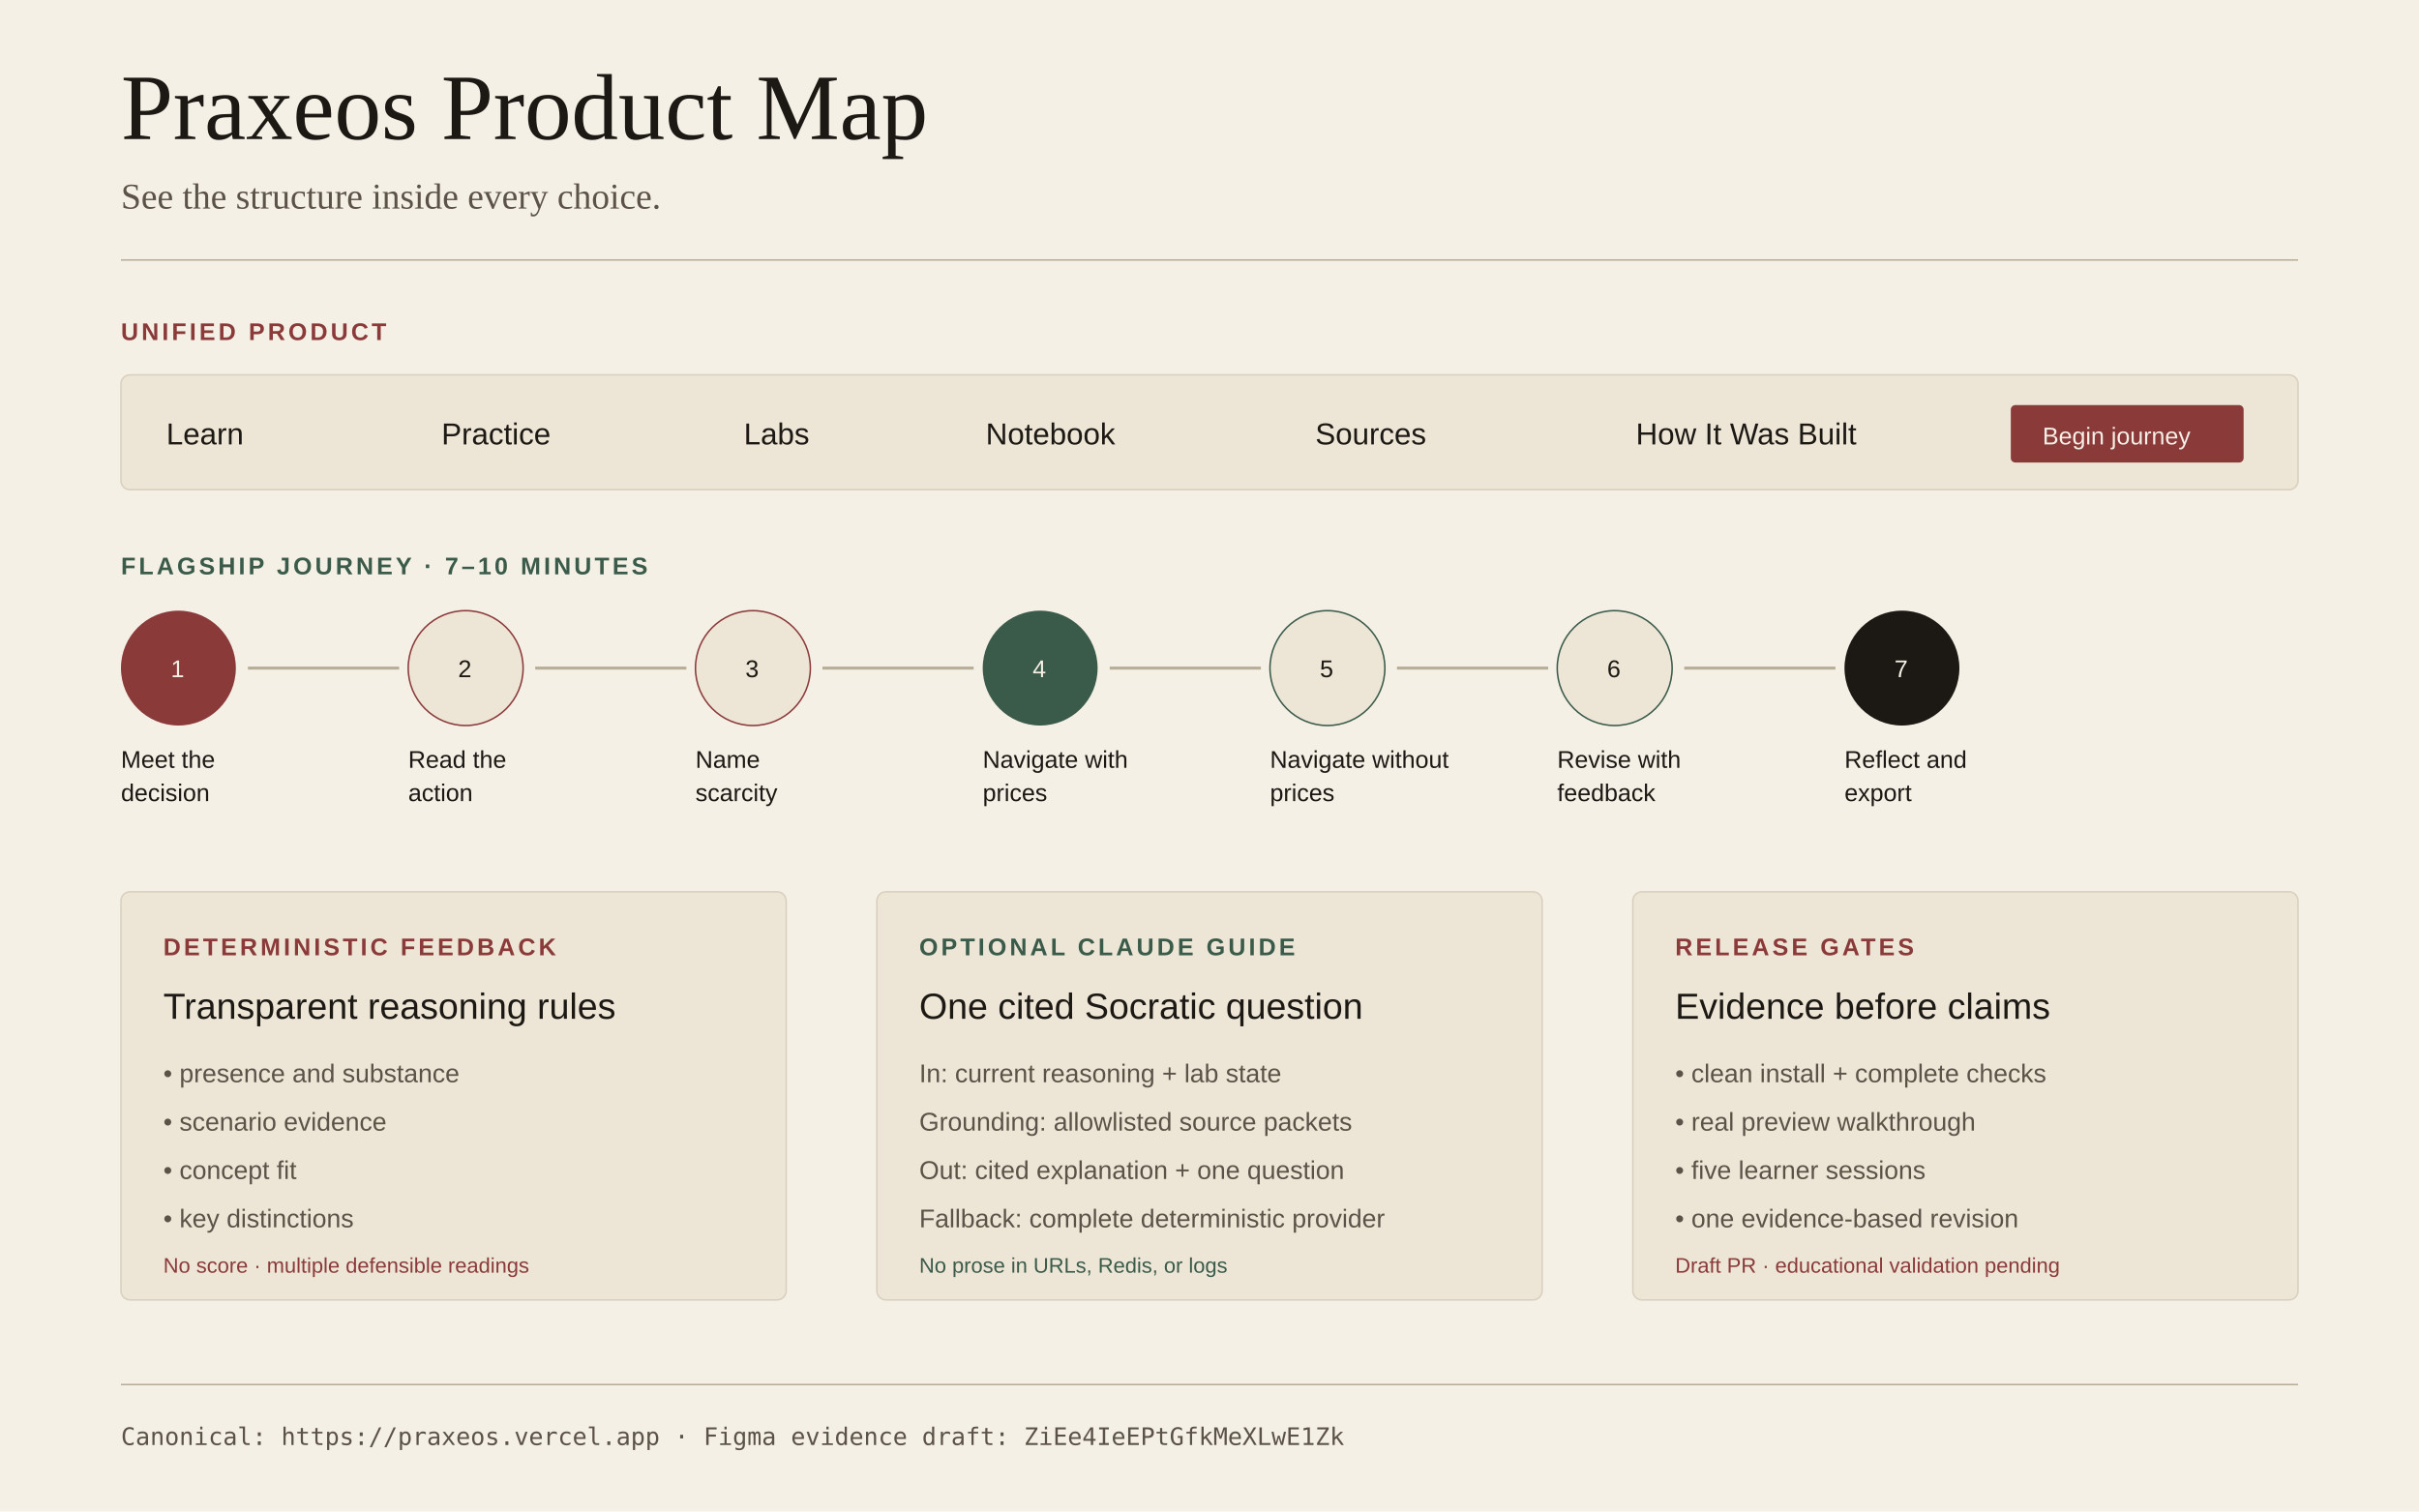
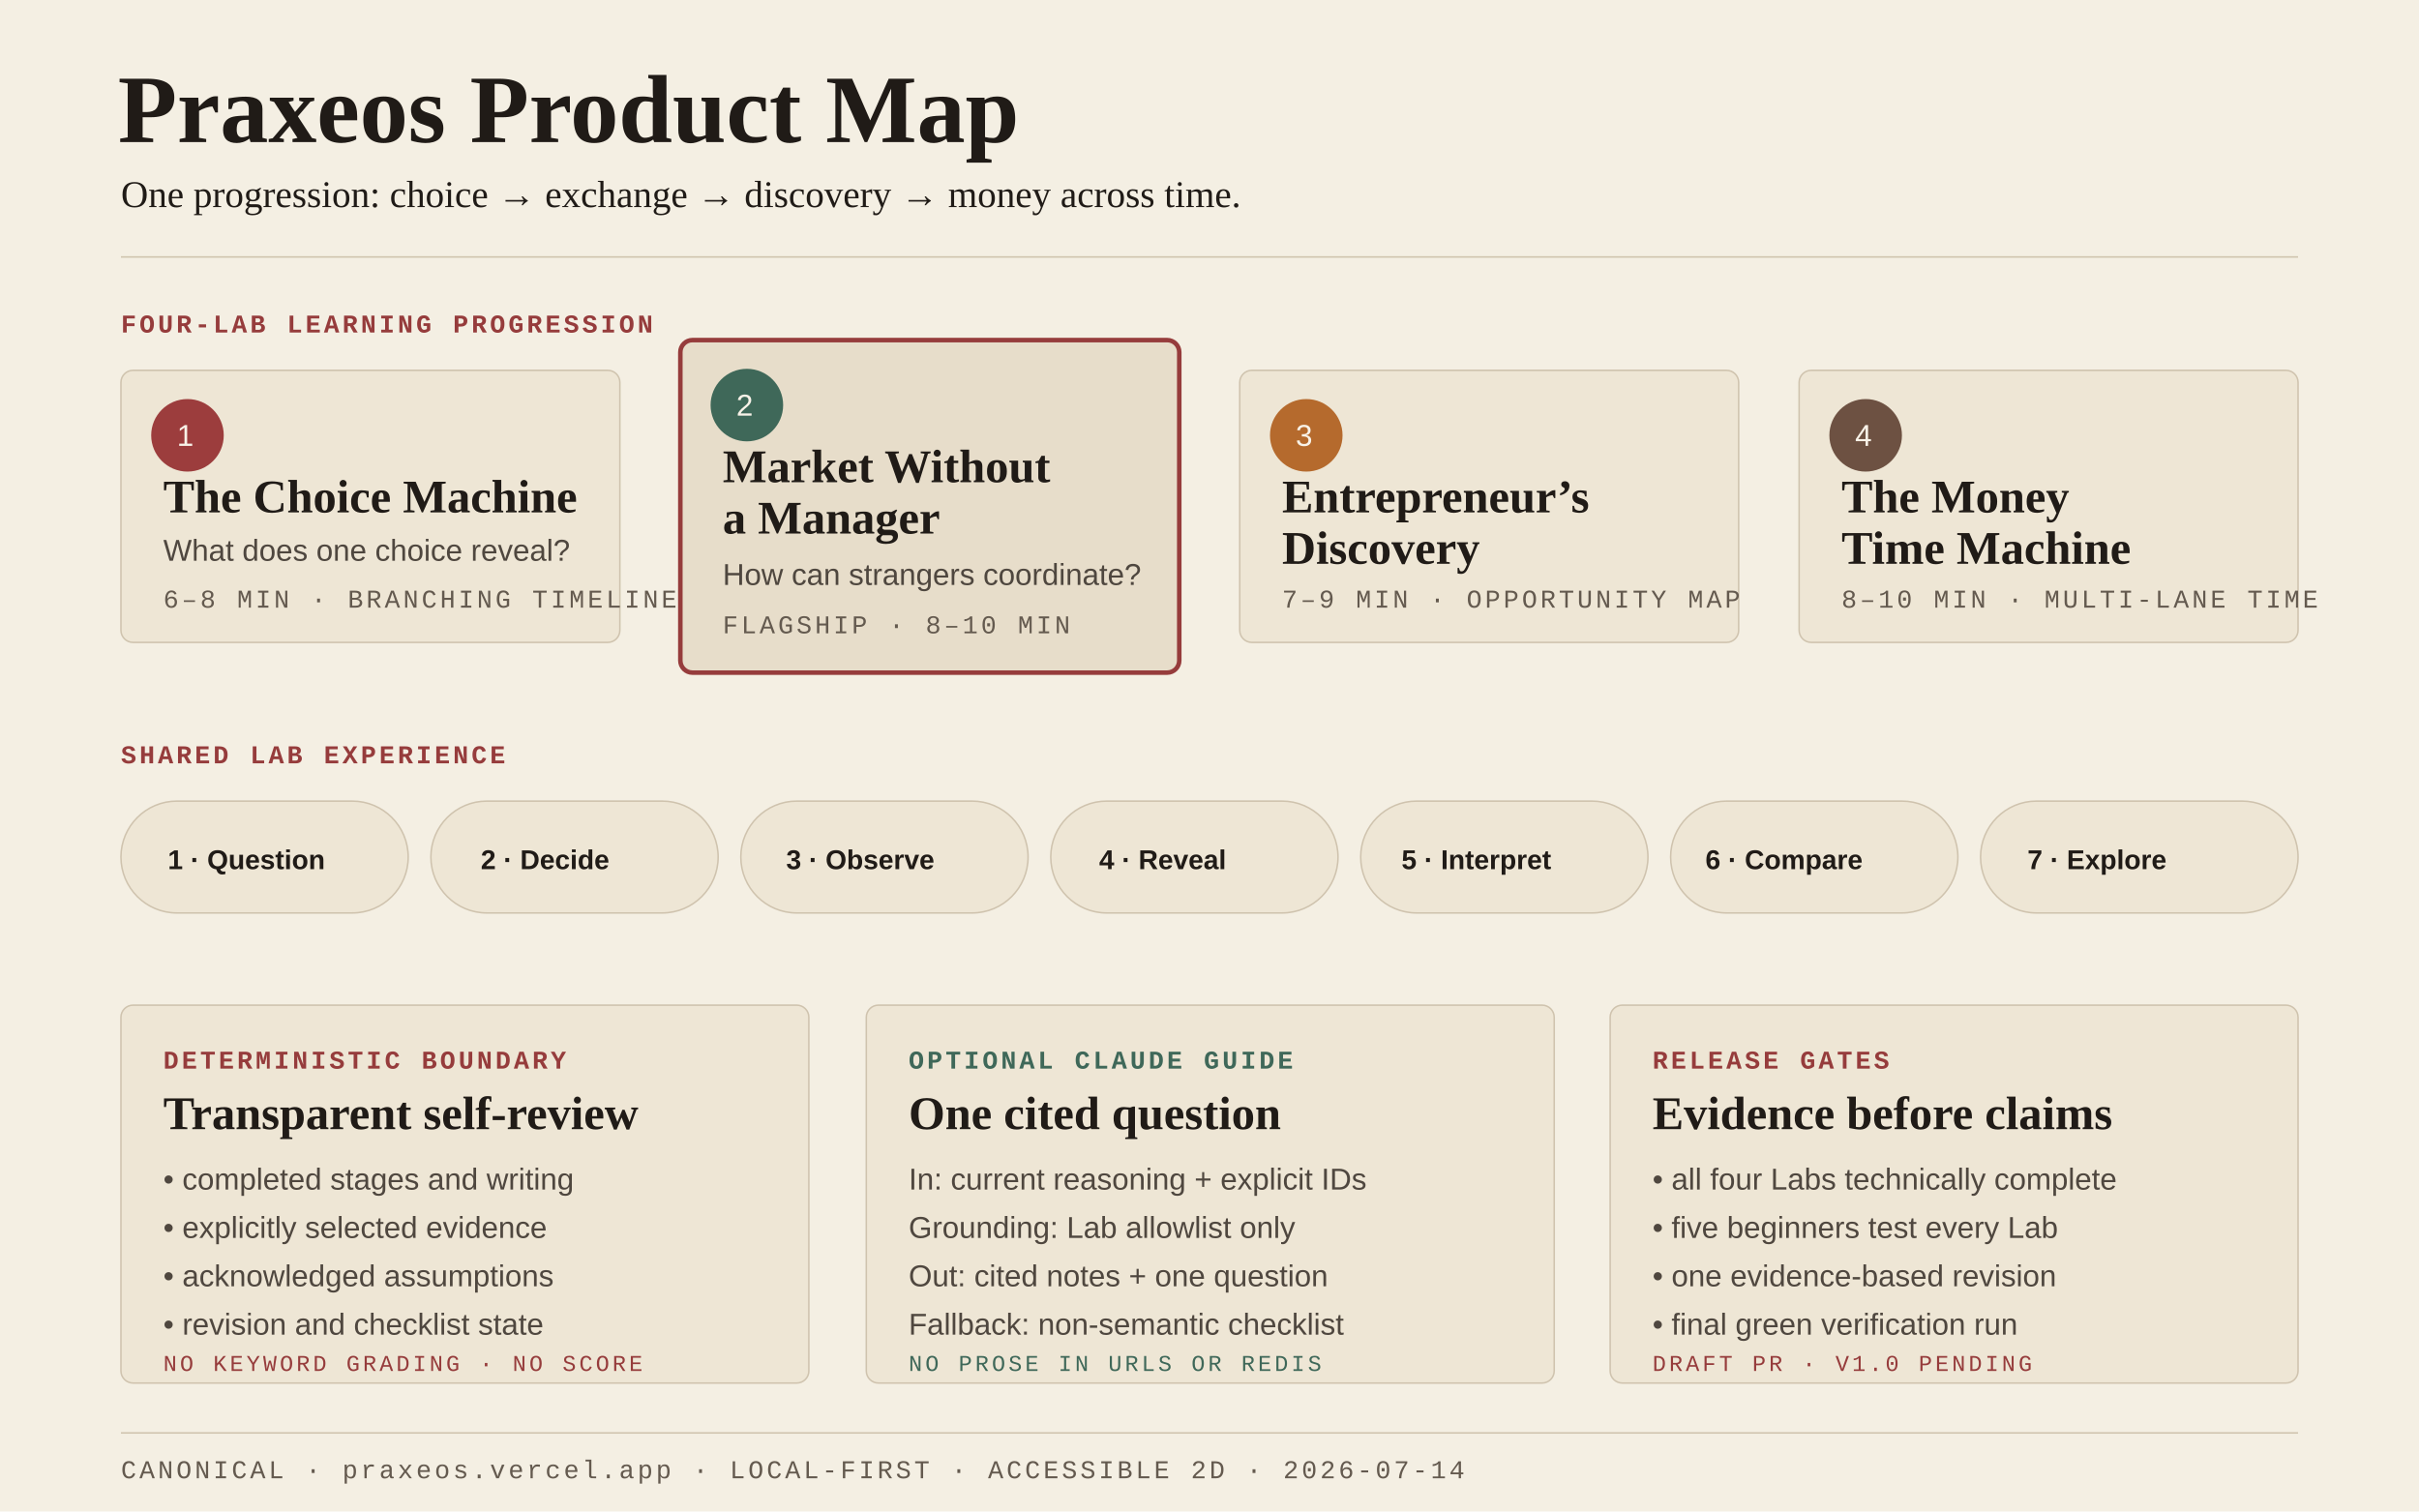
<svg xmlns="http://www.w3.org/2000/svg" width="1600" height="1000" viewBox="0 0 1600 1000" role="img" aria-labelledby="title desc">
-   <rect width="1600" height="1000" fill="#f5f0e6" />
-   <g fill="#1c1814" font-family="Georgia, 'Times New Roman', serif">
-     <text x="80" y="92" font-size="62">Praxeos Product Map</text>
-     <text x="80" y="138" font-size="24" fill="#5c5348">See the structure inside every choice.</text>
+   <rect width="1600" height="1000" fill="#f4efe3" />
+   <style>
+     .serif{font-family:Georgia,'Times New Roman',serif;fill:#201b17}.sans{font-family:Arial,sans-serif;fill:#201b17}.mono{font-family:'Courier New',monospace;letter-spacing:2px}.label{font-size:17px;font-weight:700;fill:#963c3c}.rule{stroke:#cfc3ae}.card{fill:#eee6d5;stroke:#cfc3ae}.small{font-size:17px;fill:#645a4f}.body{font-size:20px;fill:#4f473f}.title{font-size:31px;font-weight:700}.step{font-size:18px;font-weight:700}.white{fill:#f8f2e8}
+   </style>
+   <text x="78" y="94" class="serif" font-size="64" font-weight="700">Praxeos Product Map</text>
+   <text x="80" y="137" class="serif" font-size="25" fill="#645a4f">One progression: choice → exchange → discovery → money across time.</text>
+   <line x1="80" y1="170" x2="1520" y2="170" class="rule" />
+   <text x="80" y="220" class="mono label">FOUR-LAB LEARNING PROGRESSION</text>
+   <g transform="translate(80 245)">
+     <rect width="330" height="180" rx="8" class="card" />
+     <circle cx="44" cy="43" r="24" fill="#9c3d3d" />
+     <text x="37" y="50" class="sans white" font-size="20">1</text>
+     <text x="28" y="94" class="serif title">The Choice Machine</text>
+     <text x="28" y="126" class="sans body">What does one choice reveal?</text>
+     <text x="28" y="157" class="mono small">6–8 MIN · BRANCHING TIMELINE</text>
  </g>
-   <line x1="80" y1="172" x2="1520" y2="172" stroke="#b8ad97" />
-   <g font-family="Arial, sans-serif">
-     <text x="80" y="225" font-size="16" font-weight="700" letter-spacing="2" fill="#8b3a3a">UNIFIED PRODUCT</text>
-     <g font-size="20" fill="#1c1814">
-       <rect x="80" y="248" width="1440" height="76" rx="6" fill="#ede6d6" stroke="#d8cfbe" />
-       <text x="110" y="294">Learn</text>
-       <text x="292" y="294">Practice</text>
-       <text x="492" y="294">Labs</text>
-       <text x="652" y="294">Notebook</text>
-       <text x="870" y="294">Sources</text>
-       <text x="1082" y="294">How It Was Built</text>
-       <rect x="1330" y="268" width="154" height="38" rx="3" fill="#8b3a3a" />
-       <text x="1351" y="294" fill="#f5f0e6" font-size="16">Begin journey</text>
-     </g>
-     <text x="80" y="380" font-size="16" font-weight="700" letter-spacing="2" fill="#3a5a4a">FLAGSHIP JOURNEY · 7–10 MINUTES</text>
-     <g font-size="16" fill="#1c1814">
-       <g transform="translate(80 404)">
-         <circle cx="38" cy="38" r="38" fill="#8b3a3a" />
-         <text x="33" y="44" fill="#f5f0e6">1</text>
-         <text x="0" y="104">Meet the</text>
-         <text x="0" y="126">decision</text>
-       </g>
-       <line x1="164" y1="442" x2="264" y2="442" stroke="#b8ad97" stroke-width="2" />
-       <g transform="translate(270 404)">
-         <circle cx="38" cy="38" r="38" fill="#ede6d6" stroke="#8b3a3a" />
-         <text x="33" y="44">2</text>
-         <text x="0" y="104">Read the</text>
-         <text x="0" y="126">action</text>
-       </g>
-       <line x1="354" y1="442" x2="454" y2="442" stroke="#b8ad97" stroke-width="2" />
-       <g transform="translate(460 404)">
-         <circle cx="38" cy="38" r="38" fill="#ede6d6" stroke="#8b3a3a" />
-         <text x="33" y="44">3</text>
-         <text x="0" y="104">Name</text>
-         <text x="0" y="126">scarcity</text>
-       </g>
-       <line x1="544" y1="442" x2="644" y2="442" stroke="#b8ad97" stroke-width="2" />
-       <g transform="translate(650 404)">
-         <circle cx="38" cy="38" r="38" fill="#3a5a4a" />
-         <text x="33" y="44" fill="#f5f0e6">4</text>
-         <text x="0" y="104">Navigate with</text>
-         <text x="0" y="126">prices</text>
-       </g>
-       <line x1="734" y1="442" x2="834" y2="442" stroke="#b8ad97" stroke-width="2" />
-       <g transform="translate(840 404)">
-         <circle cx="38" cy="38" r="38" fill="#ede6d6" stroke="#3a5a4a" />
-         <text x="33" y="44">5</text>
-         <text x="0" y="104">Navigate without</text>
-         <text x="0" y="126">prices</text>
-       </g>
-       <line x1="924" y1="442" x2="1024" y2="442" stroke="#b8ad97" stroke-width="2" />
-       <g transform="translate(1030 404)">
-         <circle cx="38" cy="38" r="38" fill="#ede6d6" stroke="#3a5a4a" />
-         <text x="33" y="44">6</text>
-         <text x="0" y="104">Revise with</text>
-         <text x="0" y="126">feedback</text>
-       </g>
-       <line x1="1114" y1="442" x2="1214" y2="442" stroke="#b8ad97" stroke-width="2" />
-       <g transform="translate(1220 404)">
-         <circle cx="38" cy="38" r="38" fill="#1c1814" />
-         <text x="33" y="44" fill="#f5f0e6">7</text>
-         <text x="0" y="104">Reflect and</text>
-         <text x="0" y="126">export</text>
-       </g>
-     </g>
-     <g transform="translate(80 590)">
-       <rect width="440" height="270" rx="6" fill="#ede6d6" stroke="#d8cfbe" />
-       <text x="28" y="42" font-size="16" font-weight="700" letter-spacing="2" fill="#8b3a3a">DETERMINISTIC FEEDBACK</text>
-       <text x="28" y="84" font-size="24" fill="#1c1814">Transparent reasoning rules</text>
-       <g font-size="17" fill="#5c5348">
-         <text x="28" y="126">• presence and substance</text>
-         <text x="28" y="158">• scenario evidence</text>
-         <text x="28" y="190">• concept fit</text>
-         <text x="28" y="222">• key distinctions</text>
-       </g>
-       <text x="28" y="252" font-size="14" fill="#8b3a3a">No score · multiple defensible readings</text>
-     </g>
-     <g transform="translate(580 590)">
-       <rect width="440" height="270" rx="6" fill="#ede6d6" stroke="#d8cfbe" />
-       <text x="28" y="42" font-size="16" font-weight="700" letter-spacing="2" fill="#3a5a4a">OPTIONAL CLAUDE GUIDE</text>
-       <text x="28" y="84" font-size="24" fill="#1c1814">One cited Socratic question</text>
-       <g font-size="17" fill="#5c5348">
-         <text x="28" y="126">In: current reasoning + lab state</text>
-         <text x="28" y="158">Grounding: allowlisted source packets</text>
-         <text x="28" y="190">Out: cited explanation + one question</text>
-         <text x="28" y="222">Fallback: complete deterministic provider</text>
-       </g>
-       <text x="28" y="252" font-size="14" fill="#3a5a4a">No prose in URLs, Redis, or logs</text>
-     </g>
-     <g transform="translate(1080 590)">
-       <rect width="440" height="270" rx="6" fill="#ede6d6" stroke="#d8cfbe" />
-       <text x="28" y="42" font-size="16" font-weight="700" letter-spacing="2" fill="#8b3a3a">RELEASE GATES</text>
-       <text x="28" y="84" font-size="24" fill="#1c1814">Evidence before claims</text>
-       <g font-size="17" fill="#5c5348">
-         <text x="28" y="126">• clean install + complete checks</text>
-         <text x="28" y="158">• real preview walkthrough</text>
-         <text x="28" y="190">• five learner sessions</text>
-         <text x="28" y="222">• one evidence-based revision</text>
-       </g>
-       <text x="28" y="252" font-size="14" fill="#8b3a3a">Draft PR · educational validation pending</text>
-     </g>
+   <g transform="translate(450 225)">
+     <rect width="330" height="220" rx="8" fill="#e7ddca" stroke="#963c3c" stroke-width="3" />
+     <circle cx="44" cy="43" r="24" fill="#3f6859" />
+     <text x="37" y="50" class="sans white" font-size="20">2</text>
+     <text x="28" y="94" class="serif title">Market Without</text>
+     <text x="28" y="128" class="serif title">a Manager</text>
+     <text x="28" y="162" class="sans body">How can strangers coordinate?</text>
+     <text x="28" y="194" class="mono small">FLAGSHIP · 8–10 MIN</text>
  </g>
-   <line x1="80" y1="916" x2="1520" y2="916" stroke="#b8ad97" />
-   <text x="80" y="956" font-family="monospace" font-size="16" fill="#5c5348">Canonical: https://praxeos.vercel.app · Figma evidence draft: ZiEe4IeEPtGfkMeXLwE1Zk</text>
+   <g transform="translate(820 245)">
+     <rect width="330" height="180" rx="8" class="card" />
+     <circle cx="44" cy="43" r="24" fill="#b56a2d" />
+     <text x="37" y="50" class="sans white" font-size="20">3</text>
+     <text x="28" y="94" class="serif title">Entrepreneur’s</text>
+     <text x="28" y="128" class="serif title">Discovery</text>
+     <text x="28" y="157" class="mono small">7–9 MIN · OPPORTUNITY MAP</text>
+   </g>
+   <g transform="translate(1190 245)">
+     <rect width="330" height="180" rx="8" class="card" />
+     <circle cx="44" cy="43" r="24" fill="#6d5142" />
+     <text x="37" y="50" class="sans white" font-size="20">4</text>
+     <text x="28" y="94" class="serif title">The Money</text>
+     <text x="28" y="128" class="serif title">Time Machine</text>
+     <text x="28" y="157" class="mono small">8–10 MIN · MULTI-LANE TIME</text>
+   </g>
+   <text x="80" y="505" class="mono label">SHARED LAB EXPERIENCE</text>
+   <g class="sans step">
+     <rect x="80" y="530" width="190" height="74" rx="37" class="card" />
+     <text x="111" y="575">1 · Question</text>
+     <rect x="285" y="530" width="190" height="74" rx="37" class="card" />
+     <text x="318" y="575">2 · Decide</text>
+     <rect x="490" y="530" width="190" height="74" rx="37" class="card" />
+     <text x="520" y="575">3 · Observe</text>
+     <rect x="695" y="530" width="190" height="74" rx="37" class="card" />
+     <text x="727" y="575">4 · Reveal</text>
+     <rect x="900" y="530" width="190" height="74" rx="37" class="card" />
+     <text x="927" y="575">5 · Interpret</text>
+     <rect x="1105" y="530" width="190" height="74" rx="37" class="card" />
+     <text x="1128" y="575">6 · Compare</text>
+     <rect x="1310" y="530" width="210" height="74" rx="37" class="card" />
+     <text x="1341" y="575">7 · Explore</text>
+   </g>
+   <g transform="translate(80 665)">
+     <rect width="455" height="250" rx="8" class="card" />
+     <text x="28" y="42" class="mono label">DETERMINISTIC BOUNDARY</text>
+     <text x="28" y="82" class="serif title">Transparent self-review</text>
+     <text x="28" y="122" class="sans body">• completed stages and writing</text>
+     <text x="28" y="154" class="sans body">• explicitly selected evidence</text>
+     <text x="28" y="186" class="sans body">• acknowledged assumptions</text>
+     <text x="28" y="218" class="sans body">• revision and checklist state</text>
+     <text x="28" y="242" class="mono" font-size="15" fill="#963c3c">NO KEYWORD GRADING · NO SCORE</text>
+   </g>
+   <g transform="translate(573 665)">
+     <rect width="455" height="250" rx="8" class="card" />
+     <text x="28" y="42" class="mono" font-size="17" font-weight="700" fill="#3f6859">OPTIONAL CLAUDE GUIDE</text>
+     <text x="28" y="82" class="serif title">One cited question</text>
+     <text x="28" y="122" class="sans body">In: current reasoning + explicit IDs</text>
+     <text x="28" y="154" class="sans body">Grounding: Lab allowlist only</text>
+     <text x="28" y="186" class="sans body">Out: cited notes + one question</text>
+     <text x="28" y="218" class="sans body">Fallback: non-semantic checklist</text>
+     <text x="28" y="242" class="mono" font-size="15" fill="#3f6859">NO PROSE IN URLS OR REDIS</text>
+   </g>
+   <g transform="translate(1065 665)">
+     <rect width="455" height="250" rx="8" class="card" />
+     <text x="28" y="42" class="mono label">RELEASE GATES</text>
+     <text x="28" y="82" class="serif title">Evidence before claims</text>
+     <text x="28" y="122" class="sans body">• all four Labs technically complete</text>
+     <text x="28" y="154" class="sans body">• five beginners test every Lab</text>
+     <text x="28" y="186" class="sans body">• one evidence-based revision</text>
+     <text x="28" y="218" class="sans body">• final green verification run</text>
+     <text x="28" y="242" class="mono" font-size="15" fill="#963c3c">DRAFT PR · V1.0 PENDING</text>
+   </g>
+   <line x1="80" y1="948" x2="1520" y2="948" class="rule" />
+   <text x="80" y="978" class="mono small">CANONICAL · praxeos.vercel.app · LOCAL-FIRST · ACCESSIBLE 2D · 2026-07-14</text>
</svg>
